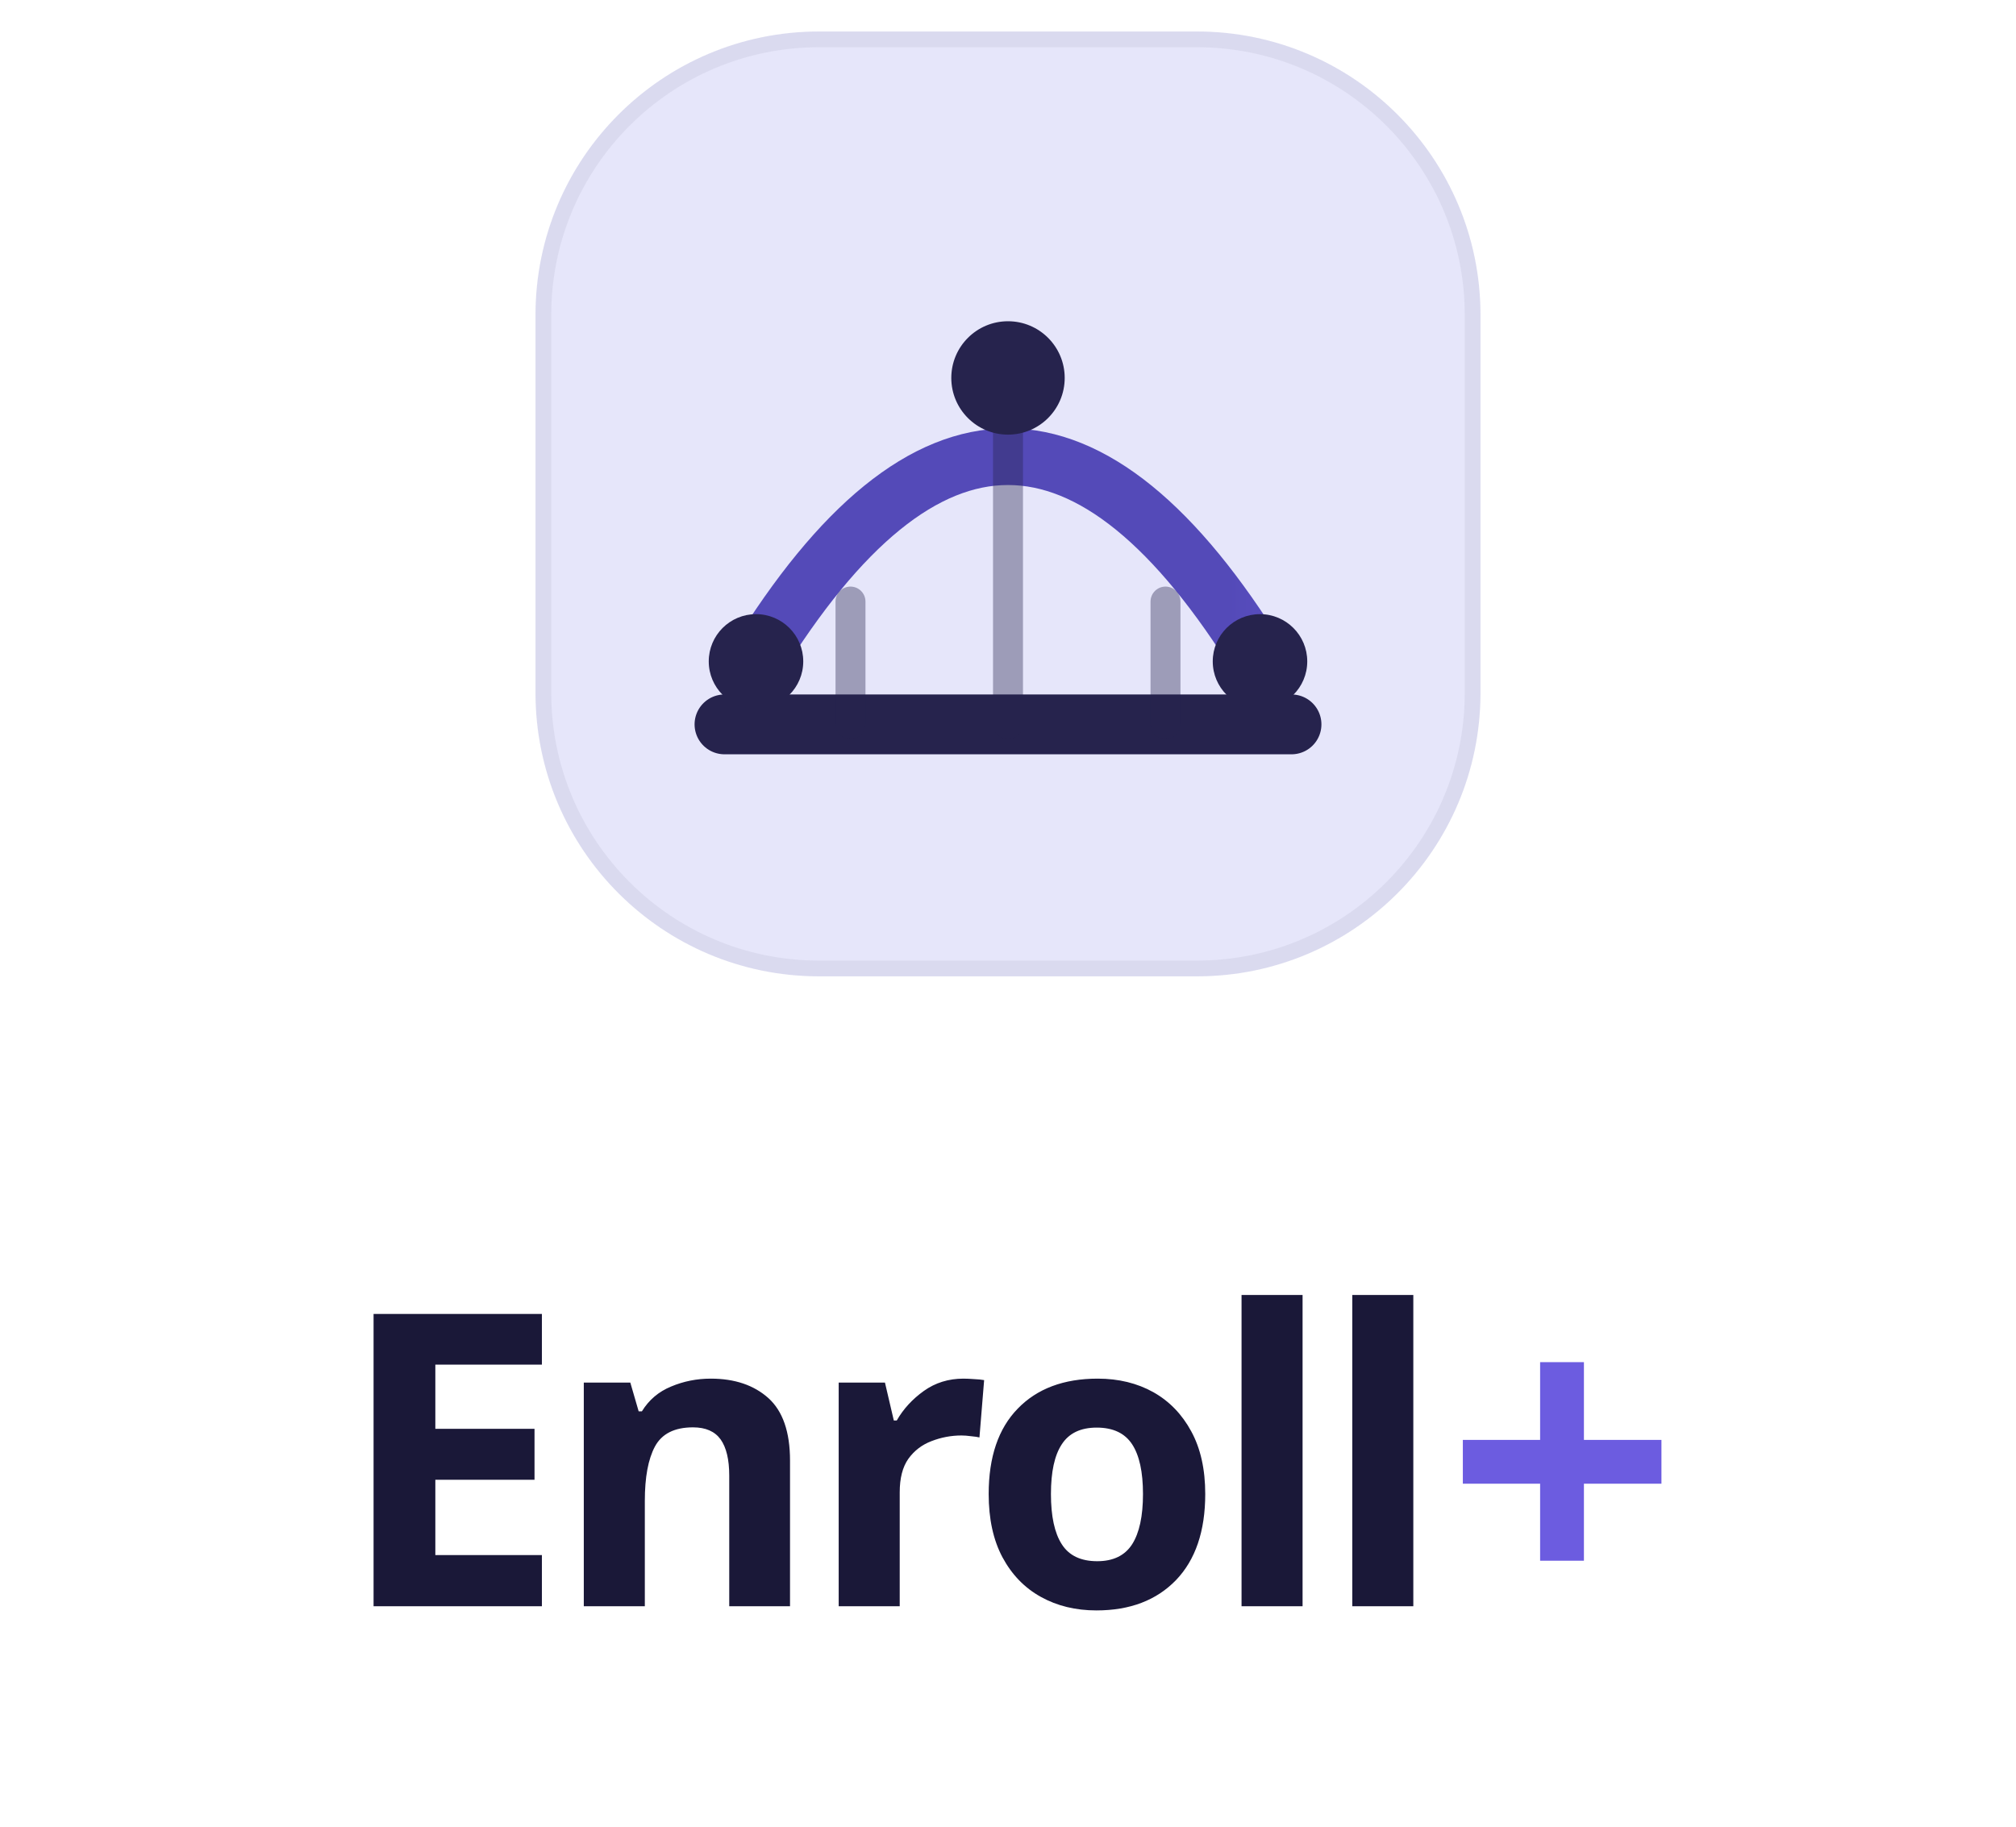
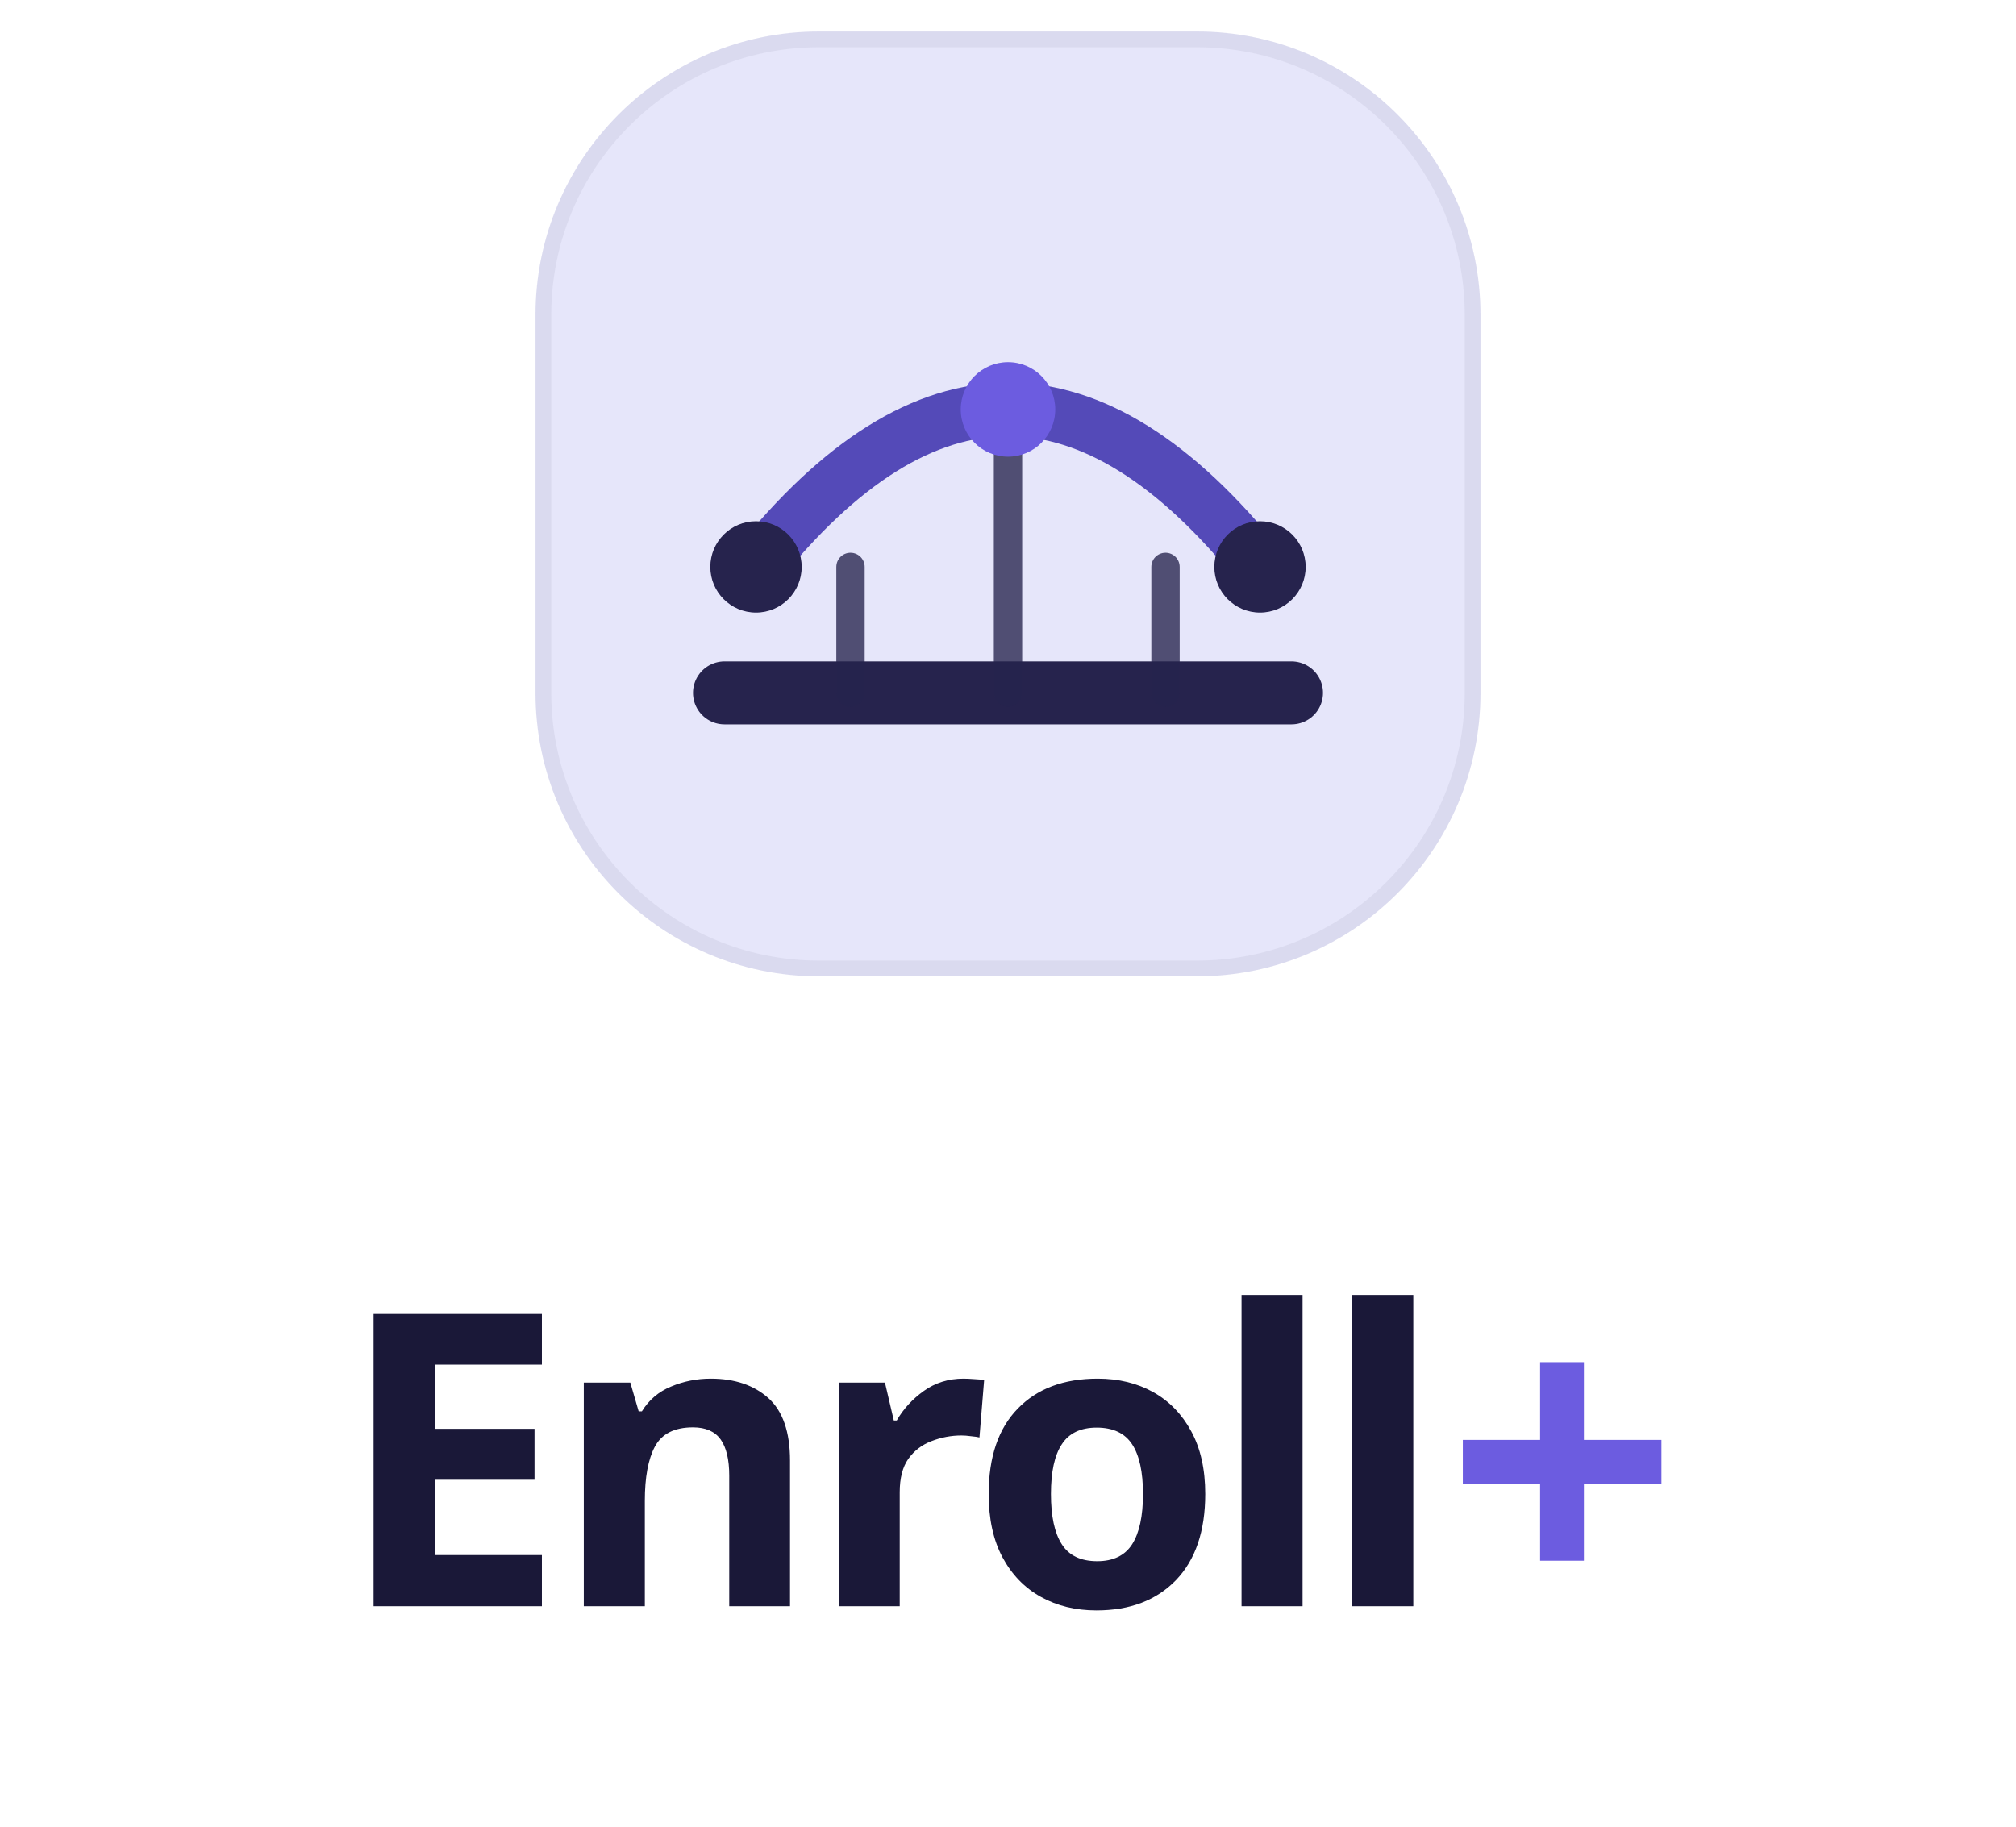
<svg xmlns="http://www.w3.org/2000/svg" viewBox="0 0 128 116" fill="none" role="img" aria-label="Enroll+">
  <defs>
-     <linearGradient id="ep-span-s" x1="46" y1="42" x2="82" y2="42" gradientUnits="userSpaceOnUse">
+     <linearGradient id="ep-span-s" x1="48" y1="36" x2="80" y2="36" gradientUnits="userSpaceOnUse">
      <stop offset="0" stop-color="#544AB8" />
      <stop offset="0.5" stop-color="#6C5CE0" />
      <stop offset="1" stop-color="#544AB8" />
    </linearGradient>
  </defs>
  <g transform="translate(32,0)">
    <rect x="2" y="2" width="60" height="60" rx="18" fill="#E6E6FA" />
    <rect x="2.5" y="2.5" width="59" height="59" rx="17.5" stroke="#26234D" stroke-opacity="0.06" />
-     <path d="M16 42 Q32 16 48 42" stroke="url(#ep-span-s)" stroke-width="3.6" stroke-linecap="round" />
-     <path d="M14 46 H50" stroke="#26234D" stroke-width="3.8" stroke-linecap="round" />
-     <path d="M22 38.2 V46" stroke="#26234D" stroke-opacity="0.38" stroke-width="1.9" stroke-linecap="round" />
-     <path d="M32 26 V46" stroke="#26234D" stroke-opacity="0.38" stroke-width="1.9" stroke-linecap="round" />
-     <path d="M42 38.2 V46" stroke="#26234D" stroke-opacity="0.38" stroke-width="1.9" stroke-linecap="round" />
-     <circle cx="16" cy="42" r="3" fill="#26234D" />
-     <circle cx="48" cy="42" r="3" fill="#26234D" />
-     <circle cx="32" cy="24" r="3.6" fill="#26234D" />
+     <path d="M16 36 Q32 16 48 36" stroke="url(#ep-span-s)" stroke-width="3.4" stroke-linecap="round" />
+     <path d="M14 44 H50" stroke="#26234D" stroke-width="4" stroke-linecap="round" />
+     <path d="M22 36 V44" stroke="#26234D" stroke-opacity="0.78" stroke-width="1.8" stroke-linecap="round" />
+     <path d="M32 26 V44" stroke="#26234D" stroke-opacity="0.78" stroke-width="1.8" stroke-linecap="round" />
+     <path d="M42 36 V44" stroke="#26234D" stroke-opacity="0.78" stroke-width="1.8" stroke-linecap="round" />
+     <circle cx="16" cy="36" r="2.9" fill="#26234D" />
+     <circle cx="48" cy="36" r="2.9" fill="#26234D" />
+     <circle cx="32" cy="26" r="3" fill="#6C5CE0" />
  </g>
  <text x="64" y="102" text-anchor="middle" font-family="'Plus Jakarta Sans', ui-sans-serif, system-ui, sans-serif" font-size="26" font-weight="800" letter-spacing="-0.9" fill="#1A1838">Enroll<tspan fill="#6C5CE0">+</tspan>
  </text>
</svg>
